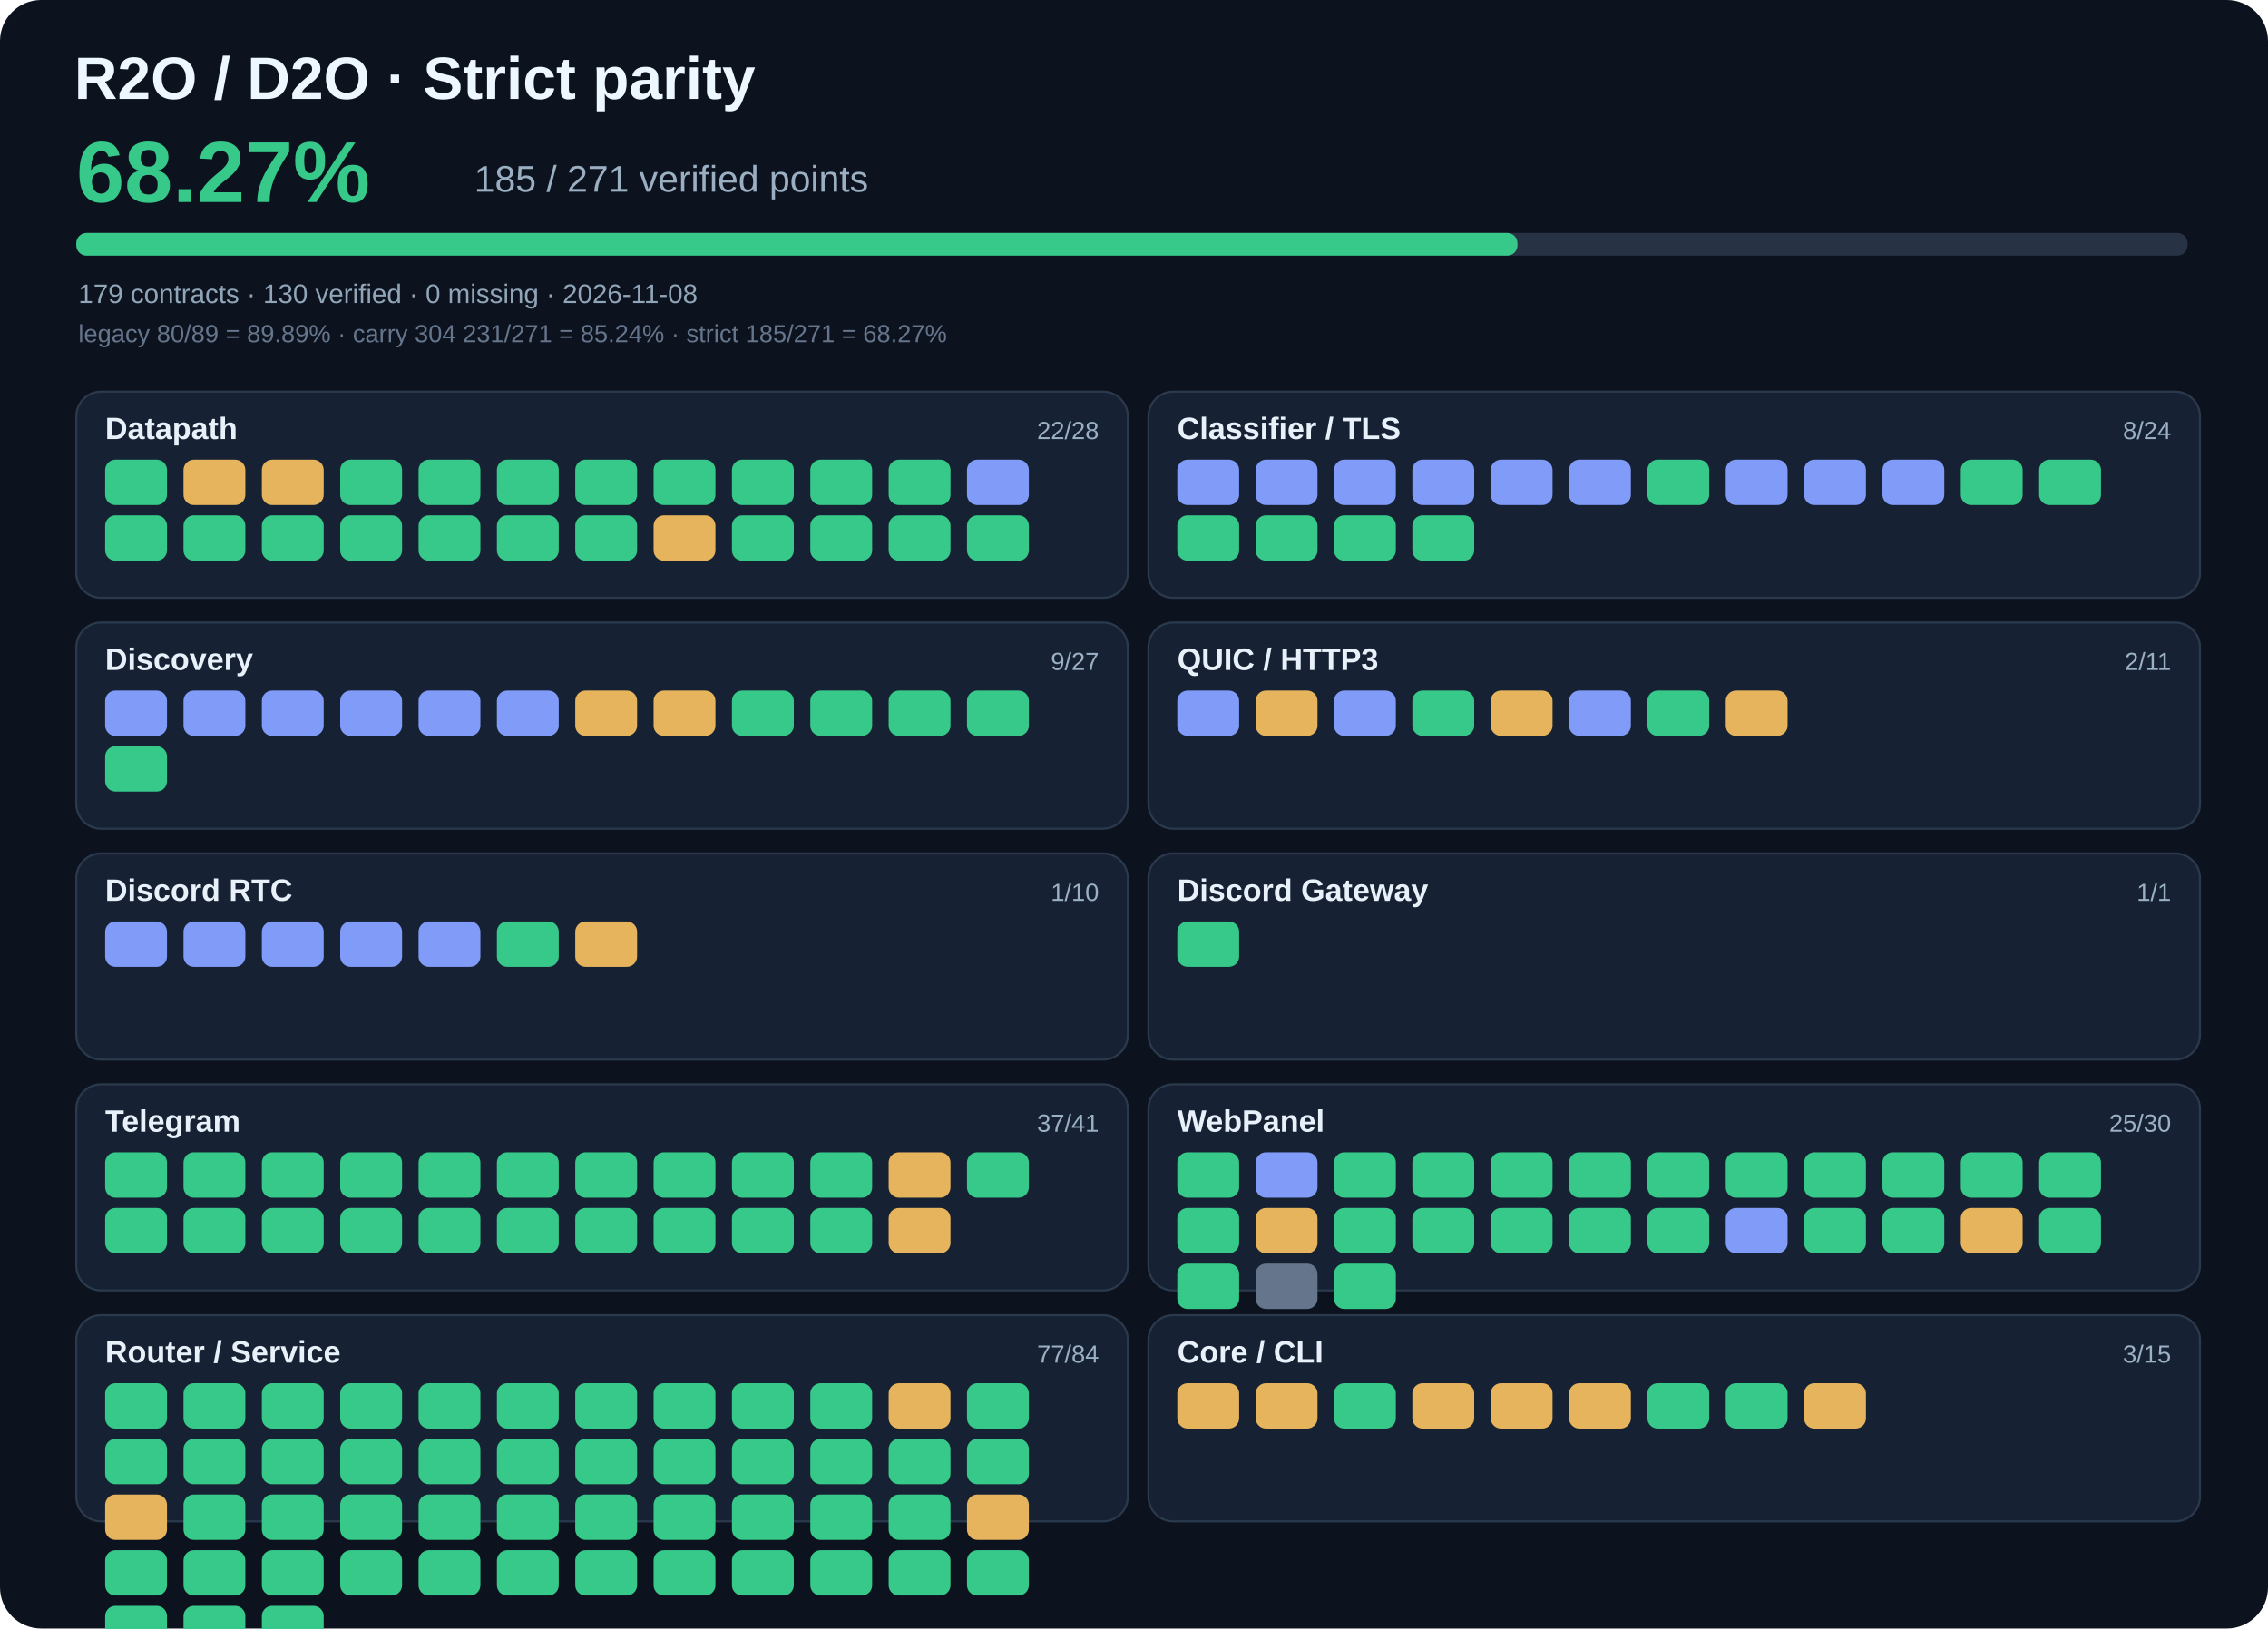
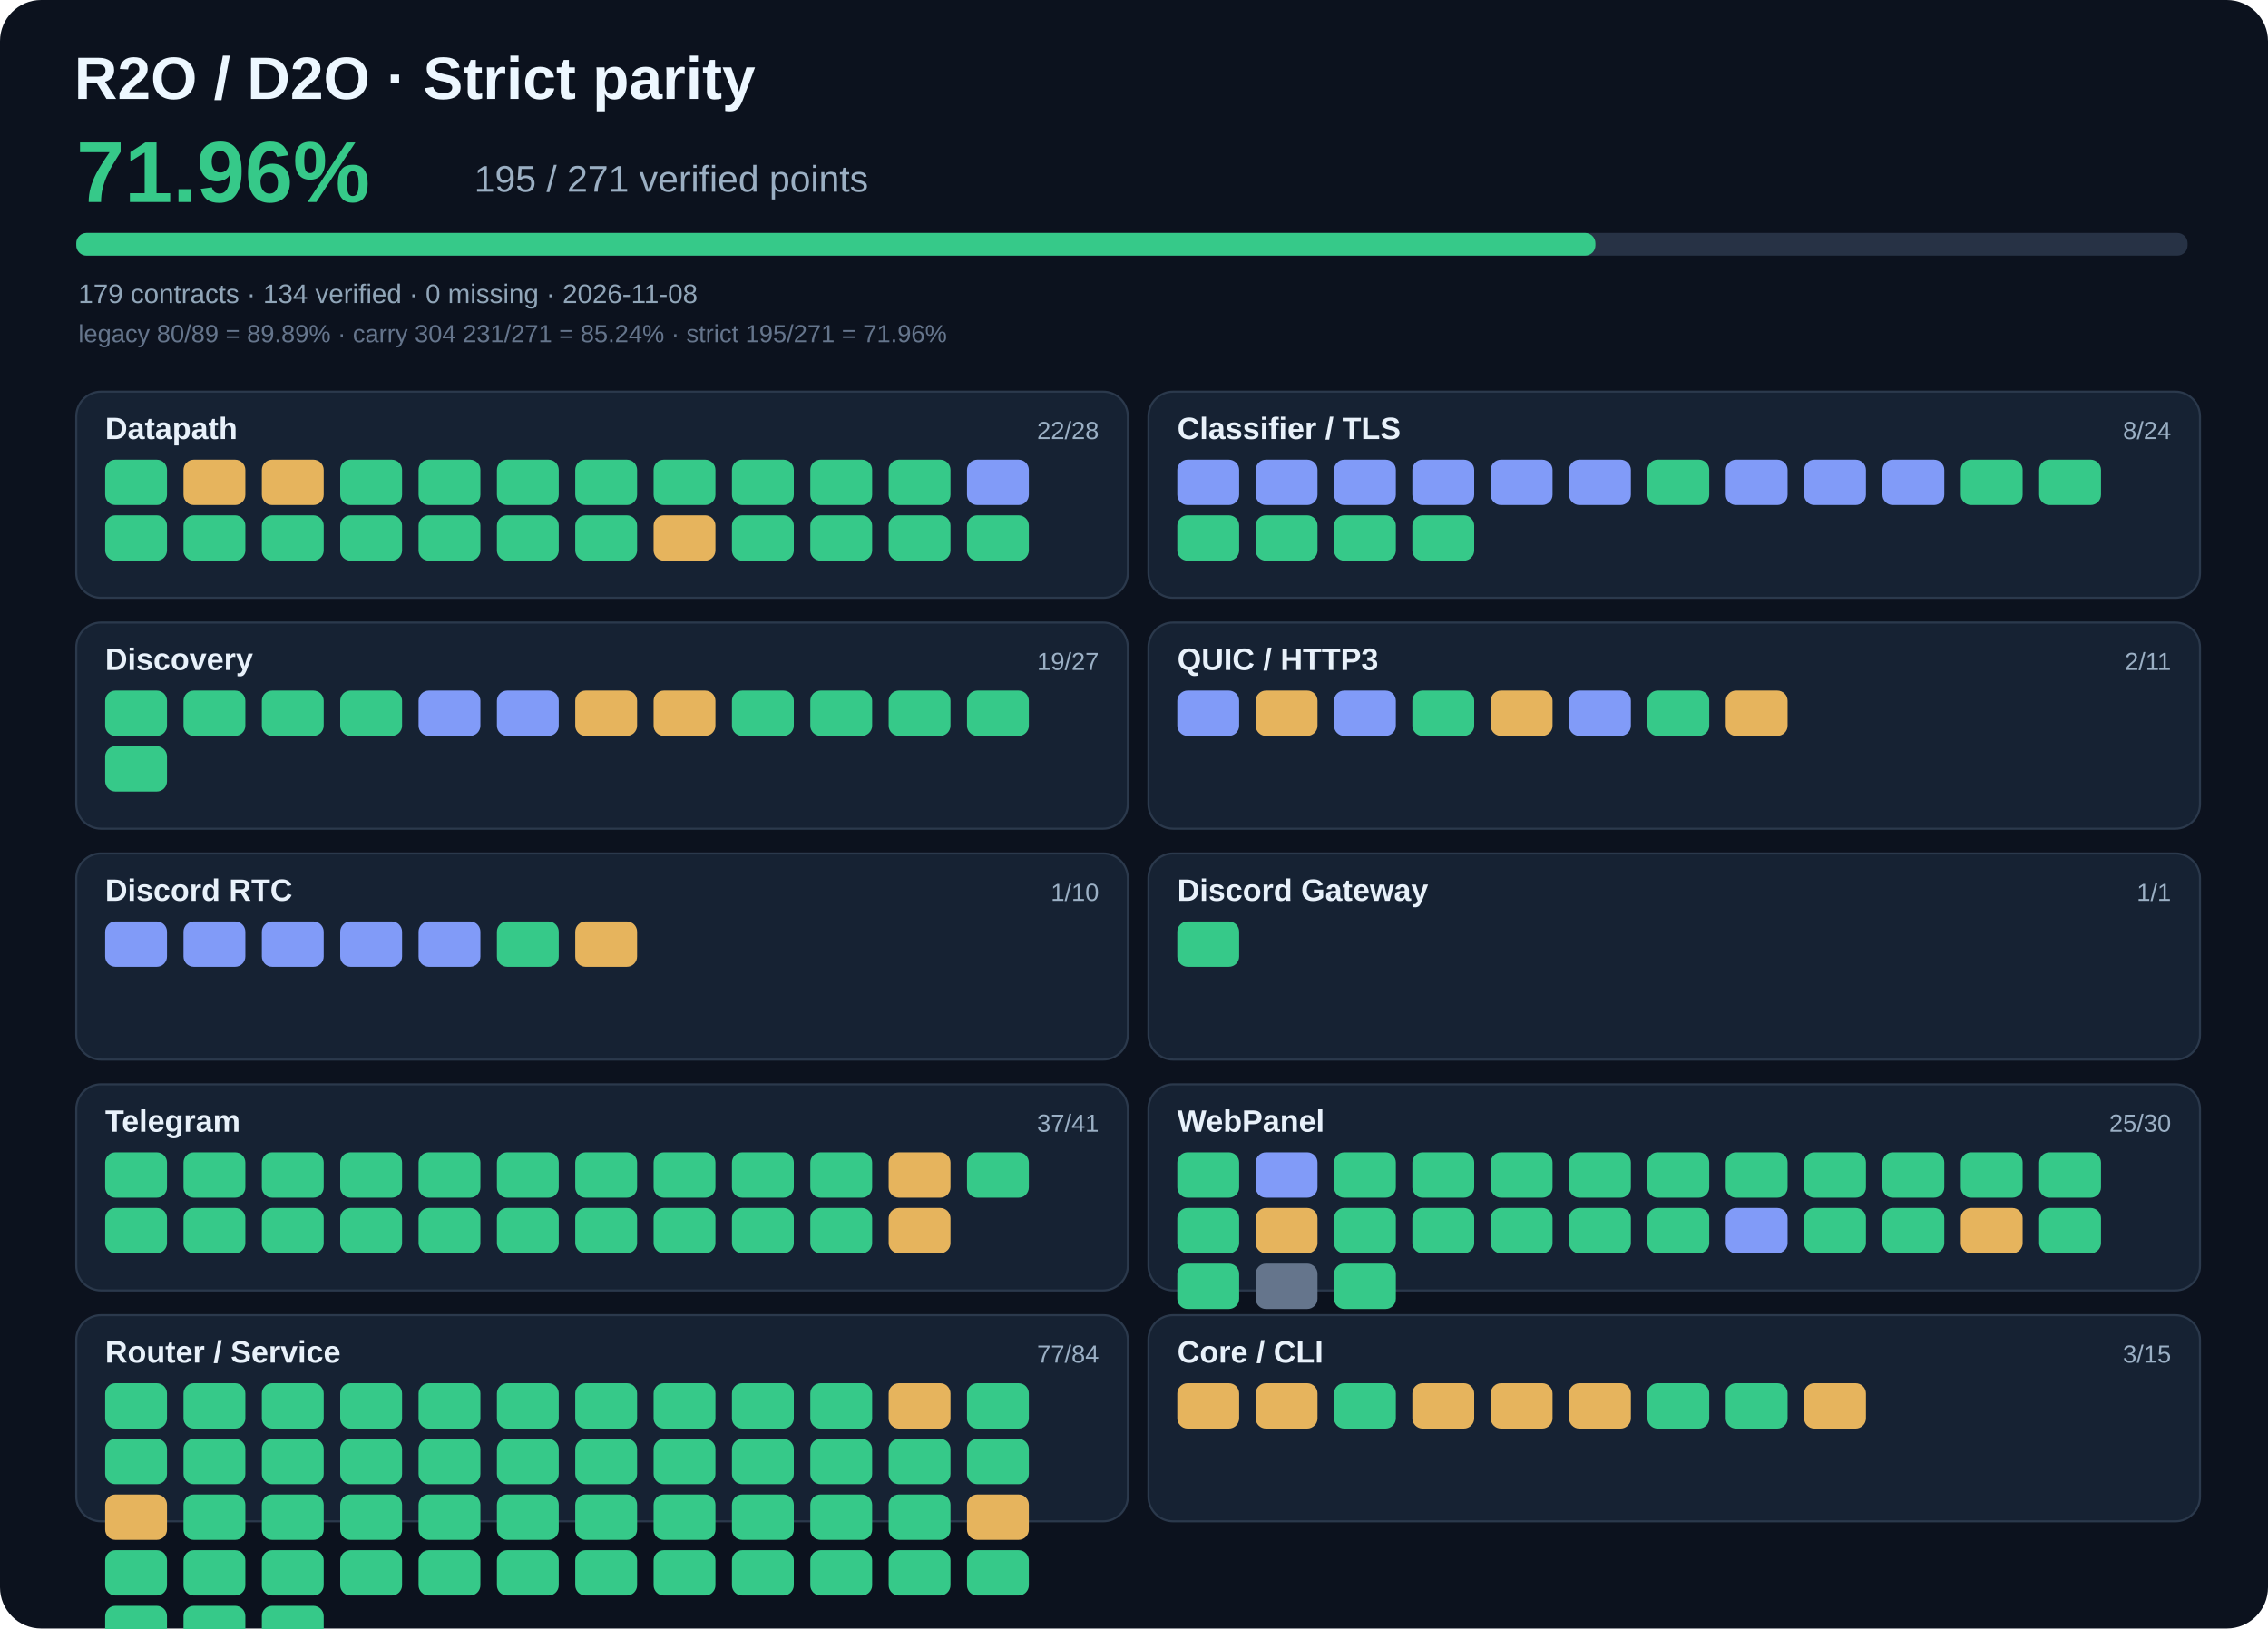
- <svg xmlns="http://www.w3.org/2000/svg" viewBox="0 0 1100 790" width="1100" height="790" role="img" aria-label="R2O strict parity 68.27%">
+ <svg xmlns="http://www.w3.org/2000/svg" viewBox="0 0 1100 790" width="1100" height="790" role="img" aria-label="R2O strict parity 71.96%">
  <rect width="1100" height="790" rx="20" fill="#0c121e" />
  <text x="36" y="48" fill="#edf7ff" font-family="Arial,sans-serif" font-size="29" font-weight="700">R2O / D2O · Strict parity</text>
-   <text x="37" y="98" fill="#36c989" font-family="Arial,sans-serif" font-size="42" font-weight="700">68.27%</text>
-   <text x="230" y="93" fill="#9bafc3" font-family="Arial,sans-serif" font-size="18">185 / 271 verified points</text>
+   <text x="37" y="98" fill="#36c989" font-family="Arial,sans-serif" font-size="42" font-weight="700">71.96%</text>
+   <text x="230" y="93" fill="#9bafc3" font-family="Arial,sans-serif" font-size="18">195 / 271 verified points</text>
  <rect x="37" y="113" width="1024" height="11" rx="5" fill="#273245" />
-   <rect x="37" y="113" width="699.0" height="11" rx="5" fill="#36c989" />
-   <text x="38" y="147" fill="#90a5b8" font-family="Arial,sans-serif" font-size="13">179 contracts · 130 verified · 0 missing · 2026-11-08</text>
-   <text x="38" y="166" fill="#65758c" font-family="Arial,sans-serif" font-size="12">legacy 80/89 = 89.89% · carry 304 231/271 = 85.24% · strict 185/271 = 68.27%</text>
+   <rect x="37" y="113" width="736.8" height="11" rx="5" fill="#36c989" />
+   <text x="38" y="147" fill="#90a5b8" font-family="Arial,sans-serif" font-size="13">179 contracts · 134 verified · 0 missing · 2026-11-08</text>
+   <text x="38" y="166" fill="#65758c" font-family="Arial,sans-serif" font-size="12">legacy 80/89 = 89.89% · carry 304 231/271 = 85.24% · strict 195/271 = 71.96%</text>
  <rect x="37" y="190" width="510" height="100" rx="12" fill="#162233" stroke="#2b394c" />
  <text x="51" y="213" fill="#e8f1fa" font-family="Arial,sans-serif" font-size="15" font-weight="700">Datapath</text>
  <text x="533" y="213" text-anchor="end" fill="#9bb0c5" font-family="Arial,sans-serif" font-size="12">22/28</text>
  <rect x="51" y="223" width="30" height="22" rx="5" fill="#36c989" />
  <rect x="89" y="223" width="30" height="22" rx="5" fill="#e6b45d" />
  <rect x="127" y="223" width="30" height="22" rx="5" fill="#e6b45d" />
  <rect x="165" y="223" width="30" height="22" rx="5" fill="#36c989" />
  <rect x="203" y="223" width="30" height="22" rx="5" fill="#36c989" />
  <rect x="241" y="223" width="30" height="22" rx="5" fill="#36c989" />
  <rect x="279" y="223" width="30" height="22" rx="5" fill="#36c989" />
  <rect x="317" y="223" width="30" height="22" rx="5" fill="#36c989" />
  <rect x="355" y="223" width="30" height="22" rx="5" fill="#36c989" />
  <rect x="393" y="223" width="30" height="22" rx="5" fill="#36c989" />
  <rect x="431" y="223" width="30" height="22" rx="5" fill="#36c989" />
  <rect x="469" y="223" width="30" height="22" rx="5" fill="#819bf8" />
  <rect x="51" y="250" width="30" height="22" rx="5" fill="#36c989" />
  <rect x="89" y="250" width="30" height="22" rx="5" fill="#36c989" />
  <rect x="127" y="250" width="30" height="22" rx="5" fill="#36c989" />
  <rect x="165" y="250" width="30" height="22" rx="5" fill="#36c989" />
  <rect x="203" y="250" width="30" height="22" rx="5" fill="#36c989" />
  <rect x="241" y="250" width="30" height="22" rx="5" fill="#36c989" />
  <rect x="279" y="250" width="30" height="22" rx="5" fill="#36c989" />
  <rect x="317" y="250" width="30" height="22" rx="5" fill="#e6b45d" />
  <rect x="355" y="250" width="30" height="22" rx="5" fill="#36c989" />
  <rect x="393" y="250" width="30" height="22" rx="5" fill="#36c989" />
  <rect x="431" y="250" width="30" height="22" rx="5" fill="#36c989" />
  <rect x="469" y="250" width="30" height="22" rx="5" fill="#36c989" />
  <rect x="557" y="190" width="510" height="100" rx="12" fill="#162233" stroke="#2b394c" />
  <text x="571" y="213" fill="#e8f1fa" font-family="Arial,sans-serif" font-size="15" font-weight="700">Classifier / TLS</text>
  <text x="1053" y="213" text-anchor="end" fill="#9bb0c5" font-family="Arial,sans-serif" font-size="12">8/24</text>
  <rect x="571" y="223" width="30" height="22" rx="5" fill="#819bf8" />
  <rect x="609" y="223" width="30" height="22" rx="5" fill="#819bf8" />
  <rect x="647" y="223" width="30" height="22" rx="5" fill="#819bf8" />
  <rect x="685" y="223" width="30" height="22" rx="5" fill="#819bf8" />
  <rect x="723" y="223" width="30" height="22" rx="5" fill="#819bf8" />
  <rect x="761" y="223" width="30" height="22" rx="5" fill="#819bf8" />
  <rect x="799" y="223" width="30" height="22" rx="5" fill="#36c989" />
  <rect x="837" y="223" width="30" height="22" rx="5" fill="#819bf8" />
  <rect x="875" y="223" width="30" height="22" rx="5" fill="#819bf8" />
  <rect x="913" y="223" width="30" height="22" rx="5" fill="#819bf8" />
  <rect x="951" y="223" width="30" height="22" rx="5" fill="#36c989" />
  <rect x="989" y="223" width="30" height="22" rx="5" fill="#36c989" />
  <rect x="571" y="250" width="30" height="22" rx="5" fill="#36c989" />
  <rect x="609" y="250" width="30" height="22" rx="5" fill="#36c989" />
  <rect x="647" y="250" width="30" height="22" rx="5" fill="#36c989" />
  <rect x="685" y="250" width="30" height="22" rx="5" fill="#36c989" />
  <rect x="37" y="302" width="510" height="100" rx="12" fill="#162233" stroke="#2b394c" />
  <text x="51" y="325" fill="#e8f1fa" font-family="Arial,sans-serif" font-size="15" font-weight="700">Discovery</text>
-   <text x="533" y="325" text-anchor="end" fill="#9bb0c5" font-family="Arial,sans-serif" font-size="12">9/27</text>
-   <rect x="51" y="335" width="30" height="22" rx="5" fill="#819bf8" />
-   <rect x="89" y="335" width="30" height="22" rx="5" fill="#819bf8" />
-   <rect x="127" y="335" width="30" height="22" rx="5" fill="#819bf8" />
-   <rect x="165" y="335" width="30" height="22" rx="5" fill="#819bf8" />
+   <text x="533" y="325" text-anchor="end" fill="#9bb0c5" font-family="Arial,sans-serif" font-size="12">19/27</text>
+   <rect x="51" y="335" width="30" height="22" rx="5" fill="#36c989" />
+   <rect x="89" y="335" width="30" height="22" rx="5" fill="#36c989" />
+   <rect x="127" y="335" width="30" height="22" rx="5" fill="#36c989" />
+   <rect x="165" y="335" width="30" height="22" rx="5" fill="#36c989" />
  <rect x="203" y="335" width="30" height="22" rx="5" fill="#819bf8" />
  <rect x="241" y="335" width="30" height="22" rx="5" fill="#819bf8" />
  <rect x="279" y="335" width="30" height="22" rx="5" fill="#e6b45d" />
  <rect x="317" y="335" width="30" height="22" rx="5" fill="#e6b45d" />
  <rect x="355" y="335" width="30" height="22" rx="5" fill="#36c989" />
  <rect x="393" y="335" width="30" height="22" rx="5" fill="#36c989" />
  <rect x="431" y="335" width="30" height="22" rx="5" fill="#36c989" />
  <rect x="469" y="335" width="30" height="22" rx="5" fill="#36c989" />
  <rect x="51" y="362" width="30" height="22" rx="5" fill="#36c989" />
  <rect x="557" y="302" width="510" height="100" rx="12" fill="#162233" stroke="#2b394c" />
  <text x="571" y="325" fill="#e8f1fa" font-family="Arial,sans-serif" font-size="15" font-weight="700">QUIC / HTTP3</text>
  <text x="1053" y="325" text-anchor="end" fill="#9bb0c5" font-family="Arial,sans-serif" font-size="12">2/11</text>
  <rect x="571" y="335" width="30" height="22" rx="5" fill="#819bf8" />
  <rect x="609" y="335" width="30" height="22" rx="5" fill="#e6b45d" />
  <rect x="647" y="335" width="30" height="22" rx="5" fill="#819bf8" />
  <rect x="685" y="335" width="30" height="22" rx="5" fill="#36c989" />
  <rect x="723" y="335" width="30" height="22" rx="5" fill="#e6b45d" />
  <rect x="761" y="335" width="30" height="22" rx="5" fill="#819bf8" />
  <rect x="799" y="335" width="30" height="22" rx="5" fill="#36c989" />
  <rect x="837" y="335" width="30" height="22" rx="5" fill="#e6b45d" />
  <rect x="37" y="414" width="510" height="100" rx="12" fill="#162233" stroke="#2b394c" />
  <text x="51" y="437" fill="#e8f1fa" font-family="Arial,sans-serif" font-size="15" font-weight="700">Discord RTC</text>
  <text x="533" y="437" text-anchor="end" fill="#9bb0c5" font-family="Arial,sans-serif" font-size="12">1/10</text>
  <rect x="51" y="447" width="30" height="22" rx="5" fill="#819bf8" />
  <rect x="89" y="447" width="30" height="22" rx="5" fill="#819bf8" />
  <rect x="127" y="447" width="30" height="22" rx="5" fill="#819bf8" />
  <rect x="165" y="447" width="30" height="22" rx="5" fill="#819bf8" />
  <rect x="203" y="447" width="30" height="22" rx="5" fill="#819bf8" />
  <rect x="241" y="447" width="30" height="22" rx="5" fill="#36c989" />
  <rect x="279" y="447" width="30" height="22" rx="5" fill="#e6b45d" />
  <rect x="557" y="414" width="510" height="100" rx="12" fill="#162233" stroke="#2b394c" />
  <text x="571" y="437" fill="#e8f1fa" font-family="Arial,sans-serif" font-size="15" font-weight="700">Discord Gateway</text>
  <text x="1053" y="437" text-anchor="end" fill="#9bb0c5" font-family="Arial,sans-serif" font-size="12">1/1</text>
  <rect x="571" y="447" width="30" height="22" rx="5" fill="#36c989" />
  <rect x="37" y="526" width="510" height="100" rx="12" fill="#162233" stroke="#2b394c" />
  <text x="51" y="549" fill="#e8f1fa" font-family="Arial,sans-serif" font-size="15" font-weight="700">Telegram</text>
  <text x="533" y="549" text-anchor="end" fill="#9bb0c5" font-family="Arial,sans-serif" font-size="12">37/41</text>
  <rect x="51" y="559" width="30" height="22" rx="5" fill="#36c989" />
  <rect x="89" y="559" width="30" height="22" rx="5" fill="#36c989" />
  <rect x="127" y="559" width="30" height="22" rx="5" fill="#36c989" />
  <rect x="165" y="559" width="30" height="22" rx="5" fill="#36c989" />
  <rect x="203" y="559" width="30" height="22" rx="5" fill="#36c989" />
  <rect x="241" y="559" width="30" height="22" rx="5" fill="#36c989" />
  <rect x="279" y="559" width="30" height="22" rx="5" fill="#36c989" />
  <rect x="317" y="559" width="30" height="22" rx="5" fill="#36c989" />
  <rect x="355" y="559" width="30" height="22" rx="5" fill="#36c989" />
  <rect x="393" y="559" width="30" height="22" rx="5" fill="#36c989" />
  <rect x="431" y="559" width="30" height="22" rx="5" fill="#e6b45d" />
  <rect x="469" y="559" width="30" height="22" rx="5" fill="#36c989" />
  <rect x="51" y="586" width="30" height="22" rx="5" fill="#36c989" />
  <rect x="89" y="586" width="30" height="22" rx="5" fill="#36c989" />
  <rect x="127" y="586" width="30" height="22" rx="5" fill="#36c989" />
  <rect x="165" y="586" width="30" height="22" rx="5" fill="#36c989" />
  <rect x="203" y="586" width="30" height="22" rx="5" fill="#36c989" />
  <rect x="241" y="586" width="30" height="22" rx="5" fill="#36c989" />
  <rect x="279" y="586" width="30" height="22" rx="5" fill="#36c989" />
  <rect x="317" y="586" width="30" height="22" rx="5" fill="#36c989" />
  <rect x="355" y="586" width="30" height="22" rx="5" fill="#36c989" />
  <rect x="393" y="586" width="30" height="22" rx="5" fill="#36c989" />
  <rect x="431" y="586" width="30" height="22" rx="5" fill="#e6b45d" />
  <rect x="557" y="526" width="510" height="100" rx="12" fill="#162233" stroke="#2b394c" />
  <text x="571" y="549" fill="#e8f1fa" font-family="Arial,sans-serif" font-size="15" font-weight="700">WebPanel</text>
  <text x="1053" y="549" text-anchor="end" fill="#9bb0c5" font-family="Arial,sans-serif" font-size="12">25/30</text>
  <rect x="571" y="559" width="30" height="22" rx="5" fill="#36c989" />
  <rect x="609" y="559" width="30" height="22" rx="5" fill="#819bf8" />
  <rect x="647" y="559" width="30" height="22" rx="5" fill="#36c989" />
  <rect x="685" y="559" width="30" height="22" rx="5" fill="#36c989" />
  <rect x="723" y="559" width="30" height="22" rx="5" fill="#36c989" />
  <rect x="761" y="559" width="30" height="22" rx="5" fill="#36c989" />
  <rect x="799" y="559" width="30" height="22" rx="5" fill="#36c989" />
  <rect x="837" y="559" width="30" height="22" rx="5" fill="#36c989" />
  <rect x="875" y="559" width="30" height="22" rx="5" fill="#36c989" />
  <rect x="913" y="559" width="30" height="22" rx="5" fill="#36c989" />
  <rect x="951" y="559" width="30" height="22" rx="5" fill="#36c989" />
  <rect x="989" y="559" width="30" height="22" rx="5" fill="#36c989" />
  <rect x="571" y="586" width="30" height="22" rx="5" fill="#36c989" />
  <rect x="609" y="586" width="30" height="22" rx="5" fill="#e6b45d" />
  <rect x="647" y="586" width="30" height="22" rx="5" fill="#36c989" />
  <rect x="685" y="586" width="30" height="22" rx="5" fill="#36c989" />
  <rect x="723" y="586" width="30" height="22" rx="5" fill="#36c989" />
  <rect x="761" y="586" width="30" height="22" rx="5" fill="#36c989" />
  <rect x="799" y="586" width="30" height="22" rx="5" fill="#36c989" />
  <rect x="837" y="586" width="30" height="22" rx="5" fill="#819bf8" />
  <rect x="875" y="586" width="30" height="22" rx="5" fill="#36c989" />
  <rect x="913" y="586" width="30" height="22" rx="5" fill="#36c989" />
  <rect x="951" y="586" width="30" height="22" rx="5" fill="#e6b45d" />
  <rect x="989" y="586" width="30" height="22" rx="5" fill="#36c989" />
  <rect x="571" y="613" width="30" height="22" rx="5" fill="#36c989" />
  <rect x="609" y="613" width="30" height="22" rx="5" fill="#65758c" />
  <rect x="647" y="613" width="30" height="22" rx="5" fill="#36c989" />
  <rect x="37" y="638" width="510" height="100" rx="12" fill="#162233" stroke="#2b394c" />
  <text x="51" y="661" fill="#e8f1fa" font-family="Arial,sans-serif" font-size="15" font-weight="700">Router / Service</text>
  <text x="533" y="661" text-anchor="end" fill="#9bb0c5" font-family="Arial,sans-serif" font-size="12">77/84</text>
  <rect x="51" y="671" width="30" height="22" rx="5" fill="#36c989" />
  <rect x="89" y="671" width="30" height="22" rx="5" fill="#36c989" />
  <rect x="127" y="671" width="30" height="22" rx="5" fill="#36c989" />
  <rect x="165" y="671" width="30" height="22" rx="5" fill="#36c989" />
  <rect x="203" y="671" width="30" height="22" rx="5" fill="#36c989" />
  <rect x="241" y="671" width="30" height="22" rx="5" fill="#36c989" />
  <rect x="279" y="671" width="30" height="22" rx="5" fill="#36c989" />
  <rect x="317" y="671" width="30" height="22" rx="5" fill="#36c989" />
  <rect x="355" y="671" width="30" height="22" rx="5" fill="#36c989" />
  <rect x="393" y="671" width="30" height="22" rx="5" fill="#36c989" />
  <rect x="431" y="671" width="30" height="22" rx="5" fill="#e6b45d" />
  <rect x="469" y="671" width="30" height="22" rx="5" fill="#36c989" />
  <rect x="51" y="698" width="30" height="22" rx="5" fill="#36c989" />
  <rect x="89" y="698" width="30" height="22" rx="5" fill="#36c989" />
  <rect x="127" y="698" width="30" height="22" rx="5" fill="#36c989" />
  <rect x="165" y="698" width="30" height="22" rx="5" fill="#36c989" />
  <rect x="203" y="698" width="30" height="22" rx="5" fill="#36c989" />
  <rect x="241" y="698" width="30" height="22" rx="5" fill="#36c989" />
  <rect x="279" y="698" width="30" height="22" rx="5" fill="#36c989" />
  <rect x="317" y="698" width="30" height="22" rx="5" fill="#36c989" />
  <rect x="355" y="698" width="30" height="22" rx="5" fill="#36c989" />
  <rect x="393" y="698" width="30" height="22" rx="5" fill="#36c989" />
  <rect x="431" y="698" width="30" height="22" rx="5" fill="#36c989" />
  <rect x="469" y="698" width="30" height="22" rx="5" fill="#36c989" />
  <rect x="51" y="725" width="30" height="22" rx="5" fill="#e6b45d" />
  <rect x="89" y="725" width="30" height="22" rx="5" fill="#36c989" />
  <rect x="127" y="725" width="30" height="22" rx="5" fill="#36c989" />
  <rect x="165" y="725" width="30" height="22" rx="5" fill="#36c989" />
  <rect x="203" y="725" width="30" height="22" rx="5" fill="#36c989" />
  <rect x="241" y="725" width="30" height="22" rx="5" fill="#36c989" />
  <rect x="279" y="725" width="30" height="22" rx="5" fill="#36c989" />
  <rect x="317" y="725" width="30" height="22" rx="5" fill="#36c989" />
  <rect x="355" y="725" width="30" height="22" rx="5" fill="#36c989" />
  <rect x="393" y="725" width="30" height="22" rx="5" fill="#36c989" />
  <rect x="431" y="725" width="30" height="22" rx="5" fill="#36c989" />
  <rect x="469" y="725" width="30" height="22" rx="5" fill="#e6b45d" />
  <rect x="51" y="752" width="30" height="22" rx="5" fill="#36c989" />
  <rect x="89" y="752" width="30" height="22" rx="5" fill="#36c989" />
  <rect x="127" y="752" width="30" height="22" rx="5" fill="#36c989" />
  <rect x="165" y="752" width="30" height="22" rx="5" fill="#36c989" />
  <rect x="203" y="752" width="30" height="22" rx="5" fill="#36c989" />
  <rect x="241" y="752" width="30" height="22" rx="5" fill="#36c989" />
  <rect x="279" y="752" width="30" height="22" rx="5" fill="#36c989" />
  <rect x="317" y="752" width="30" height="22" rx="5" fill="#36c989" />
  <rect x="355" y="752" width="30" height="22" rx="5" fill="#36c989" />
  <rect x="393" y="752" width="30" height="22" rx="5" fill="#36c989" />
  <rect x="431" y="752" width="30" height="22" rx="5" fill="#36c989" />
  <rect x="469" y="752" width="30" height="22" rx="5" fill="#36c989" />
  <rect x="51" y="779" width="30" height="22" rx="5" fill="#36c989" />
  <rect x="89" y="779" width="30" height="22" rx="5" fill="#36c989" />
  <rect x="127" y="779" width="30" height="22" rx="5" fill="#36c989" />
  <rect x="557" y="638" width="510" height="100" rx="12" fill="#162233" stroke="#2b394c" />
  <text x="571" y="661" fill="#e8f1fa" font-family="Arial,sans-serif" font-size="15" font-weight="700">Core / CLI</text>
  <text x="1053" y="661" text-anchor="end" fill="#9bb0c5" font-family="Arial,sans-serif" font-size="12">3/15</text>
  <rect x="571" y="671" width="30" height="22" rx="5" fill="#e6b45d" />
  <rect x="609" y="671" width="30" height="22" rx="5" fill="#e6b45d" />
  <rect x="647" y="671" width="30" height="22" rx="5" fill="#36c989" />
  <rect x="685" y="671" width="30" height="22" rx="5" fill="#e6b45d" />
  <rect x="723" y="671" width="30" height="22" rx="5" fill="#e6b45d" />
  <rect x="761" y="671" width="30" height="22" rx="5" fill="#e6b45d" />
  <rect x="799" y="671" width="30" height="22" rx="5" fill="#36c989" />
  <rect x="837" y="671" width="30" height="22" rx="5" fill="#36c989" />
  <rect x="875" y="671" width="30" height="22" rx="5" fill="#e6b45d" />
</svg>
